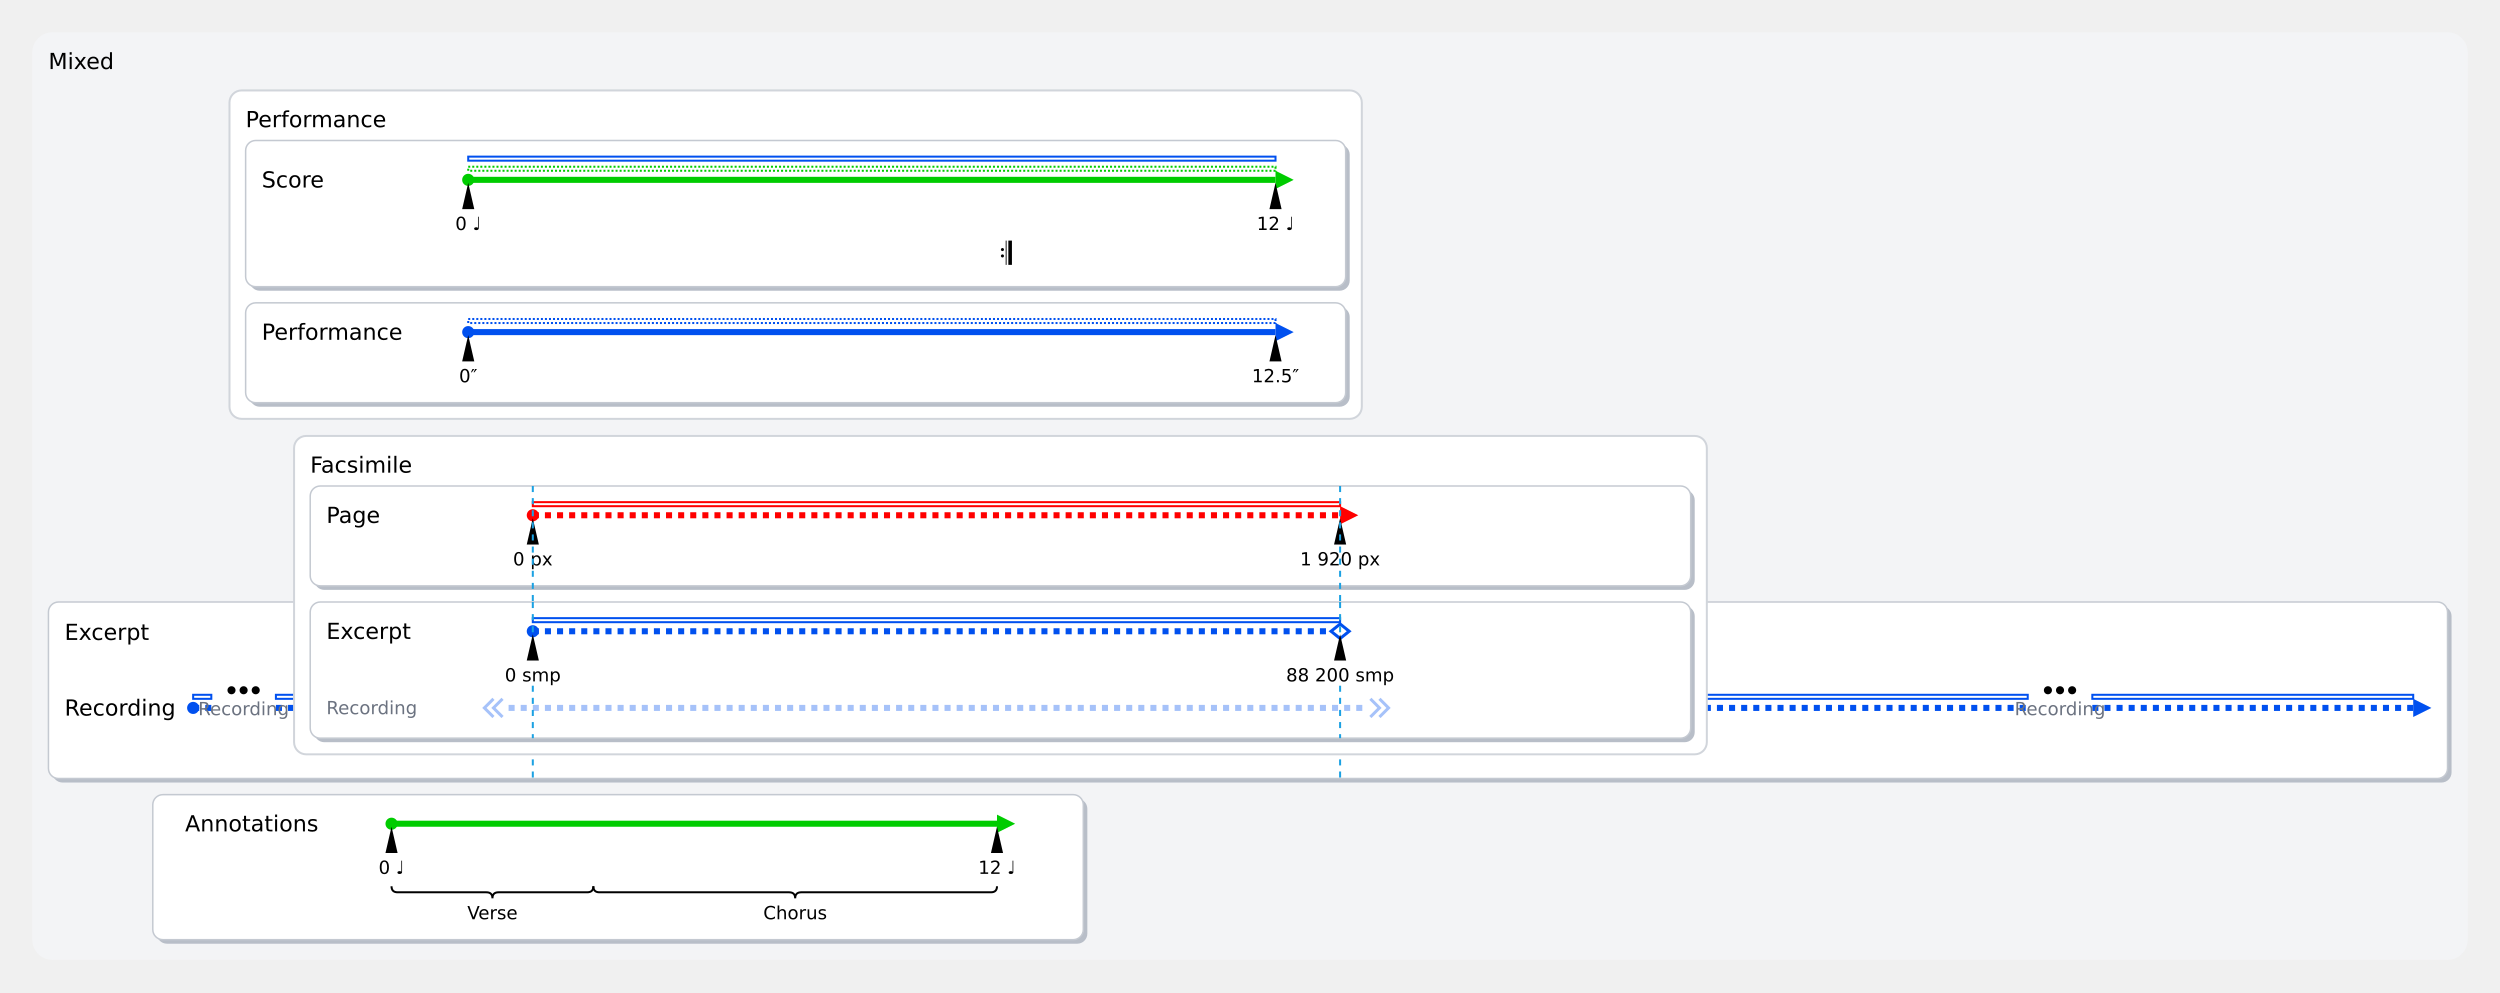
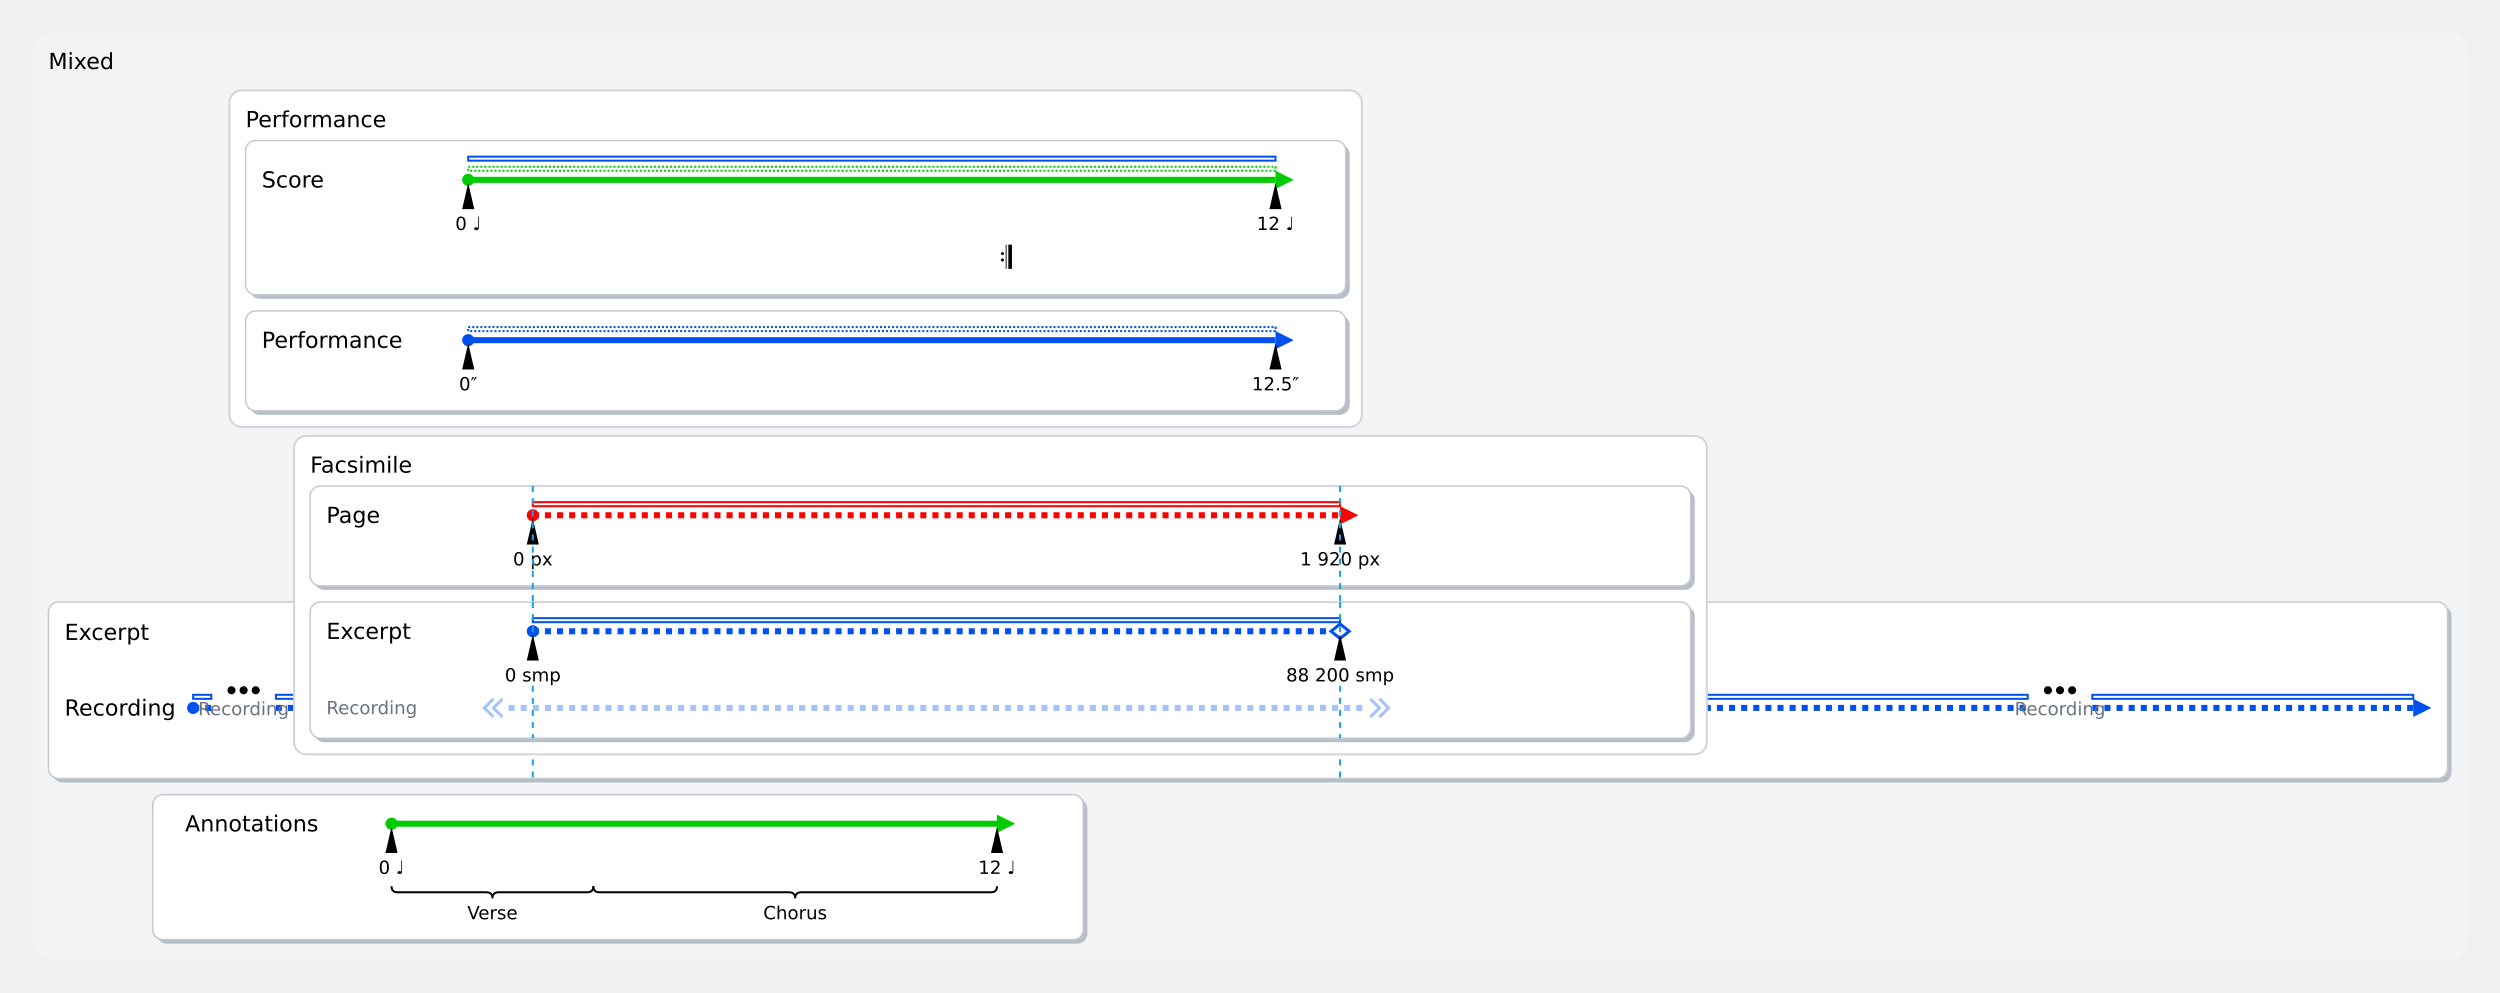
<svg xmlns="http://www.w3.org/2000/svg" width="1238.704" height="491.59" viewBox="0 0 1238.704 491.59" font-family="DejaVu Sans, Noto Music" text-rendering="geometricPrecision" style="font-kerning:none;font-variant-ligatures:none">
  <g transform="translate(16 16)">
    <rect x="0" y="0" width="1206.704" height="459.59" rx="10" fill="#F3F4F6" />
    <text data-part="name" x="8" y="18.21" text-anchor="start" font-size="11" fill="#000000">Mixed</text>
    <rect data-id="recording" data-part="card" x="10" y="284.281" width="1188.704" height="87.453" rx="5" fill="#B8BEC8" />
    <rect data-id="recording" data-part="card" x="8" y="282.281" width="1188.704" height="87.453" rx="5" fill="#FFFFFF" stroke="#C4C9D1" stroke-width="0.75" />
    <polygon data-id="cmap_5" points="79.704,328.258 88.701,328.258 88.701,330.258 79.704,330.258" fill="none" stroke="#0050EF" stroke-width="1" />
    <polygon data-id="cmap_5" points="120.706,328.258 988.701,328.258 988.701,330.258 120.706,330.258" fill="none" stroke="#0050EF" stroke-width="1" />
    <polygon data-id="cmap_5" points="1020.706,328.258 1179.704,328.258 1179.704,330.258 1020.706,330.258" fill="none" stroke="#0050EF" stroke-width="1" />
    <polygon data-id="cmap_6" points="247.995,290.781 647.995,290.781 647.995,292.781 247.995,292.781" fill="none" stroke="#0050EF" stroke-width="1" />
    <line data-id="recording" x1="79.704" y1="334.758" x2="88.701" y2="334.758" stroke="#0050EF" stroke-width="3" stroke-dasharray="3 3" />
    <line data-id="recording" x1="120.706" y1="334.758" x2="988.701" y2="334.758" stroke="#0050EF" stroke-width="3" stroke-dasharray="3 3" />
    <line data-id="recording" x1="1020.706" y1="334.758" x2="1179.704" y2="334.758" stroke="#0050EF" stroke-width="3" stroke-dasharray="3 3" />
    <circle data-id="recording" cx="79.704" cy="334.758" r="3" fill="#0050EF" />
    <polygon data-id="recording" points="1188.704,334.758 1179.704,330.258 1179.704,339.258" fill="#0050EF" />
    <line data-id="excerpt" x1="247.995" y1="297.281" x2="643.495" y2="297.281" stroke="#0050EF" stroke-width="3" stroke-dasharray="3 3" />
    <circle data-id="excerpt" cx="247.995" cy="297.281" r="3" fill="#0050EF" />
    <polygon data-id="excerpt" points="643.495,297.281 647.995,293.681 652.495,297.281 647.995,300.881" fill="none" stroke="#0050EF" stroke-width="1.5" />
    <polygon data-id="timestamp_3" points="247.995,298.781 244.995,311.781 250.995,311.781" fill="#000000" />
    <polygon data-id="timestamp_4" points="647.995,298.781 644.995,311.781 650.995,311.781" fill="#000000" />
    <text data-id="excerpt" data-part="name" x="16" y="301.089" text-anchor="start" font-size="11" fill="#000000">Excerpt</text>
    <text data-id="recording" data-part="name" x="16" y="338.566" text-anchor="start" font-size="11" fill="#000000">Recording</text>
    <text data-id="timestamp_3" data-part="coordinate" x="247.995" y="322.135" text-anchor="middle" font-size="9" fill="#000000">0 smp</text>
    <text data-id="timestamp_4" data-part="coordinate" x="647.995" y="322.135" text-anchor="middle" font-size="9" fill="#000000">88 200 smp</text>
    <line data-id="timestamp_3" data-part="line" x1="247.995" y1="282.281" x2="247.995" y2="298.781" stroke="#1BA1E2" stroke-width="1" stroke-dasharray="3 3" />
    <line data-id="timestamp_3" data-part="line" x1="247.995" y1="324.258" x2="247.995" y2="369.734" stroke="#1BA1E2" stroke-width="1" stroke-dasharray="3 3" />
    <line data-id="timestamp_4" data-part="line" x1="647.995" y1="282.281" x2="647.995" y2="298.781" stroke="#1BA1E2" stroke-width="1" stroke-dasharray="3 3" />
    <line data-id="timestamp_4" data-part="line" x1="647.995" y1="324.258" x2="647.995" y2="369.734" stroke="#1BA1E2" stroke-width="1" stroke-dasharray="3 3" />
    <circle data-id="recording" data-part="elision ellipsis" cx="98.704" cy="326.008" r="2" fill="#000000" />
    <circle data-id="recording" data-part="elision ellipsis" cx="104.704" cy="326.008" r="2" fill="#000000" />
    <circle data-id="recording" data-part="elision ellipsis" cx="110.704" cy="326.008" r="2" fill="#000000" />
    <text data-id="recording" data-part="elision name" x="104.704" y="338.362" text-anchor="middle" font-size="9" fill="#6B7280">Recording</text>
    <circle data-id="recording" data-part="elision ellipsis" cx="998.704" cy="326.008" r="2" fill="#000000" />
    <circle data-id="recording" data-part="elision ellipsis" cx="1004.704" cy="326.008" r="2" fill="#000000" />
    <circle data-id="recording" data-part="elision ellipsis" cx="1010.704" cy="326.008" r="2" fill="#000000" />
    <text data-id="recording" data-part="elision name" x="1004.704" y="338.362" text-anchor="middle" font-size="9" fill="#6B7280">Recording</text>
-     <rect data-id="group_1" x="97.704" y="28.805" width="561.052" height="162.727" rx="6" fill="#FFFFFF" stroke="#D1D5DB" stroke-width="1" />
+     <rect data-id="group_1" x="97.704" y="28.805" width="561.052" height="166.727" rx="6" fill="#FFFFFF" stroke="#D1D5DB" stroke-width="1" />
    <text data-id="group_1" data-part="name" x="105.704" y="47.015" text-anchor="start" font-size="11" fill="#000000">Performance</text>
-     <rect data-id="score" data-part="card" x="107.704" y="55.609" width="545.052" height="72.445" rx="5" fill="#B8BEC8" />
-     <rect data-id="score" data-part="card" x="105.704" y="53.609" width="545.052" height="72.445" rx="5" fill="#FFFFFF" stroke="#C4C9D1" stroke-width="0.75" />
+     <rect data-id="score" data-part="card" x="107.704" y="55.609" width="545.052" height="76.445" rx="5" fill="#B8BEC8" />
+     <rect data-id="score" data-part="card" x="105.704" y="53.609" width="545.052" height="76.445" rx="5" fill="#FFFFFF" stroke="#C4C9D1" stroke-width="0.75" />
    <polygon data-id="cmap_1" points="215.995,66.609 615.995,66.609 615.995,68.609 215.995,68.609" fill="none" stroke="#00CC00" stroke-width="1" stroke-dasharray="1 1" />
    <polygon data-id="cmap_2" points="215.995,61.609 615.995,61.609 615.995,63.609 215.995,63.609" fill="none" stroke="#0050EF" stroke-width="1" />
    <line data-id="score" x1="215.995" y1="73.109" x2="615.995" y2="73.109" stroke="#00CC00" stroke-width="3" />
    <circle data-id="score" cx="215.995" cy="73.109" r="3" fill="#00CC00" />
    <polygon data-id="score" points="624.995,73.109 615.995,68.609 615.995,77.609" fill="#00CC00" />
    <polygon data-id="timestamp_9" points="215.995,74.609 212.995,87.609 218.995,87.609" fill="#000000" />
    <polygon data-id="timestamp_10" points="615.995,74.609 612.995,87.609 618.995,87.609" fill="#000000" />
    <text data-id="score" data-part="name" x="113.704" y="76.918" text-anchor="start" font-size="11" fill="#000000">Score</text>
    <text data-id="timestamp_9" data-part="coordinate" x="215.995" y="97.963" text-anchor="middle" font-size="9" fill="#000000">0 ♩</text>
    <text data-id="timestamp_10" data-part="coordinate" x="615.995" y="97.963" text-anchor="middle" font-size="9" fill="#000000">12 ♩</text>
-     <text data-id="jump_1" data-part="symbol" x="482.662" y="115.225" text-anchor="middle" font-size="12" fill="#000000">𝄇</text>
-     <rect data-id="performance" data-part="card" x="107.704" y="136.055" width="545.052" height="49.477" rx="5" fill="#B8BEC8" />
-     <rect data-id="performance" data-part="card" x="105.704" y="134.055" width="545.052" height="49.477" rx="5" fill="#FFFFFF" stroke="#C4C9D1" stroke-width="0.75" />
-     <polygon data-id="cmap_3" points="215.995,142.055 615.995,142.055 615.995,144.055 215.995,144.055" fill="none" stroke="#0050EF" stroke-width="1" stroke-dasharray="1 1" />
-     <line data-id="performance" x1="215.995" y1="148.555" x2="615.995" y2="148.555" stroke="#0050EF" stroke-width="3" />
-     <circle data-id="performance" cx="215.995" cy="148.555" r="3" fill="#0050EF" />
-     <polygon data-id="performance" points="624.995,148.555 615.995,144.055 615.995,153.055" fill="#0050EF" />
-     <polygon data-id="timestamp_7" points="215.995,150.055 212.995,163.055 218.995,163.055" fill="#000000" />
-     <polygon data-id="timestamp_8" points="615.995,150.055 612.995,163.055 618.995,163.055" fill="#000000" />
-     <text data-id="performance" data-part="name" x="113.704" y="152.363" text-anchor="start" font-size="11" fill="#000000">Performance</text>
-     <text data-id="timestamp_7" data-part="coordinate" x="215.995" y="173.409" text-anchor="middle" font-size="9" fill="#000000">0″</text>
-     <text data-id="timestamp_8" data-part="coordinate" x="615.995" y="173.409" text-anchor="middle" font-size="9" fill="#000000">12.5″</text>
+     <text data-id="jump_1" data-part="symbol" x="482.662" y="117.225" text-anchor="middle" font-size="12" fill="#000000">𝄇</text>
+     <rect data-id="performance" data-part="card" x="107.704" y="140.055" width="545.052" height="49.477" rx="5" fill="#B8BEC8" />
+     <rect data-id="performance" data-part="card" x="105.704" y="138.055" width="545.052" height="49.477" rx="5" fill="#FFFFFF" stroke="#C4C9D1" stroke-width="0.75" />
+     <polygon data-id="cmap_3" points="215.995,146.055 615.995,146.055 615.995,148.055 215.995,148.055" fill="none" stroke="#0050EF" stroke-width="1" stroke-dasharray="1 1" />
+     <line data-id="performance" x1="215.995" y1="152.555" x2="615.995" y2="152.555" stroke="#0050EF" stroke-width="3" />
+     <circle data-id="performance" cx="215.995" cy="152.555" r="3" fill="#0050EF" />
+     <polygon data-id="performance" points="624.995,152.555 615.995,148.055 615.995,157.055" fill="#0050EF" />
+     <polygon data-id="timestamp_7" points="215.995,154.055 212.995,167.055 218.995,167.055" fill="#000000" />
+     <polygon data-id="timestamp_8" points="615.995,154.055 612.995,167.055 618.995,167.055" fill="#000000" />
+     <text data-id="performance" data-part="name" x="113.704" y="156.363" text-anchor="start" font-size="11" fill="#000000">Performance</text>
+     <text data-id="timestamp_7" data-part="coordinate" x="215.995" y="177.409" text-anchor="middle" font-size="9" fill="#000000">0″</text>
+     <text data-id="timestamp_8" data-part="coordinate" x="615.995" y="177.409" text-anchor="middle" font-size="9" fill="#000000">12.5″</text>
    <rect data-id="group_2" x="129.704" y="200" width="700" height="157.758" rx="6" fill="#FFFFFF" stroke="#D1D5DB" stroke-width="1" />
    <text data-id="group_2" data-part="name" x="137.704" y="218.21" text-anchor="start" font-size="11" fill="#000000">Facsimile</text>
    <rect data-id="page" data-part="card" x="139.704" y="226.805" width="684" height="49.477" rx="5" fill="#B8BEC8" />
    <rect data-id="page" data-part="card" x="137.704" y="224.805" width="684" height="49.477" rx="5" fill="#FFFFFF" stroke="#C4C9D1" stroke-width="0.75" />
    <polygon data-id="cmap_4" points="247.995,232.805 647.995,232.805 647.995,234.805 247.995,234.805" fill="none" stroke="#FF0000" stroke-width="1" />
    <line data-id="page" x1="247.995" y1="239.305" x2="647.995" y2="239.305" stroke="#FF0000" stroke-width="3" stroke-dasharray="3 3" />
    <circle data-id="page" cx="247.995" cy="239.305" r="3" fill="#FF0000" />
    <polygon data-id="page" points="656.995,239.305 647.995,234.805 647.995,243.805" fill="#FF0000" />
    <polygon data-id="timestamp_5" points="247.995,240.805 244.995,253.805 250.995,253.805" fill="#000000" />
    <polygon data-id="timestamp_6" points="647.995,240.805 644.995,253.805 650.995,253.805" fill="#000000" />
    <text data-id="page" data-part="name" x="145.704" y="243.113" text-anchor="start" font-size="11" fill="#000000">Page</text>
    <text data-id="timestamp_5" data-part="coordinate" x="247.995" y="264.159" text-anchor="middle" font-size="9" fill="#000000">0 px</text>
    <text data-id="timestamp_6" data-part="coordinate" x="647.995" y="264.159" text-anchor="middle" font-size="9" fill="#000000">1 920 px</text>
    <rect data-id="excerpt" data-part="card" x="139.704" y="284.281" width="684" height="67.477" rx="5" fill="#B8BEC8" />
    <rect data-id="excerpt" data-part="card" x="137.704" y="282.281" width="684" height="67.477" rx="5" fill="#FFFFFF" stroke="#C4C9D1" stroke-width="0.75" />
    <polygon data-id="cmap_6" points="247.995,290.281 647.995,290.281 647.995,292.281 247.995,292.281" fill="none" stroke="#0050EF" stroke-width="1" />
    <line data-id="recording" x1="235.995" y1="334.758" x2="659.995" y2="334.758" stroke="#0050EF" stroke-width="3" stroke-dasharray="3 3" opacity="0.35" />
    <polyline data-id="recording" points="232.995,330.258 228.495,334.758 232.995,339.258" fill="none" stroke="#0050EF" stroke-width="1.5" opacity="0.35" />
    <polyline data-id="recording" points="228.495,330.258 223.995,334.758 228.495,339.258" fill="none" stroke="#0050EF" stroke-width="1.5" opacity="0.35" />
    <polyline data-id="recording" points="662.995,330.258 667.495,334.758 662.995,339.258" fill="none" stroke="#0050EF" stroke-width="1.5" opacity="0.35" />
    <polyline data-id="recording" points="667.495,330.258 671.995,334.758 667.495,339.258" fill="none" stroke="#0050EF" stroke-width="1.5" opacity="0.35" />
    <line data-id="excerpt" x1="247.995" y1="296.781" x2="643.495" y2="296.781" stroke="#0050EF" stroke-width="3" stroke-dasharray="3 3" />
    <circle data-id="excerpt" cx="247.995" cy="296.781" r="3" fill="#0050EF" />
    <polygon data-id="excerpt" points="643.495,296.781 647.995,293.181 652.495,296.781 647.995,300.381" fill="none" stroke="#0050EF" stroke-width="1.5" />
    <polygon data-id="timestamp_3" points="247.995,298.281 244.995,311.281 250.995,311.281" fill="#000000" />
    <polygon data-id="timestamp_4" points="647.995,298.281 644.995,311.281 650.995,311.281" fill="#000000" />
    <text data-id="recording" data-part="name" x="145.704" y="337.873" text-anchor="start" font-size="9" fill="#6B7280">Recording</text>
    <text data-id="excerpt" data-part="name" x="145.704" y="300.589" text-anchor="start" font-size="11" fill="#000000">Excerpt</text>
    <text data-id="timestamp_3" data-part="coordinate" x="247.995" y="321.635" text-anchor="middle" font-size="9" fill="#000000">0 smp</text>
    <text data-id="timestamp_4" data-part="coordinate" x="647.995" y="321.635" text-anchor="middle" font-size="9" fill="#000000">88 200 smp</text>
    <line data-id="timestamp_3" data-part="line" x1="247.995" y1="282.281" x2="247.995" y2="298.281" stroke="#1BA1E2" stroke-width="1" stroke-dasharray="3 3" />
    <line data-id="timestamp_3" data-part="line" x1="247.995" y1="323.758" x2="247.995" y2="349.758" stroke="#1BA1E2" stroke-width="1" stroke-dasharray="3 3" />
    <line data-id="timestamp_4" data-part="line" x1="647.995" y1="282.281" x2="647.995" y2="298.281" stroke="#1BA1E2" stroke-width="1" stroke-dasharray="3 3" />
    <line data-id="timestamp_4" data-part="line" x1="647.995" y1="323.758" x2="647.995" y2="349.758" stroke="#1BA1E2" stroke-width="1" stroke-dasharray="3 3" />
    <rect data-id="annotations" data-part="card" x="61.704" y="379.734" width="461.052" height="71.856" rx="5" fill="#B8BEC8" />
    <rect data-id="annotations" data-part="card" x="59.704" y="377.734" width="461.052" height="71.856" rx="5" fill="#FFFFFF" stroke="#C4C9D1" stroke-width="0.75" />
    <path data-id="region_1" d="M177.995 423.113Q177.995 426.113 180.995 426.113L224.995 426.113Q227.995 426.113 227.995 429.113Q227.995 426.113 230.995 426.113L274.995 426.113Q277.995 426.113 277.995 423.113" fill="none" stroke="#000000" stroke-width="1" />
    <path data-id="region_2" d="M277.995 423.113Q277.995 426.113 280.995 426.113L374.995 426.113Q377.995 426.113 377.995 429.113Q377.995 426.113 380.995 426.113L474.995 426.113Q477.995 426.113 477.995 423.113" fill="none" stroke="#000000" stroke-width="1" />
    <line data-id="annotations" x1="177.995" y1="392.137" x2="477.995" y2="392.137" stroke="#00CC00" stroke-width="3" />
    <circle data-id="annotations" cx="177.995" cy="392.137" r="3" fill="#00CC00" />
    <polygon data-id="annotations" points="486.995,392.137 477.995,387.637 477.995,396.637" fill="#00CC00" />
    <polygon data-id="timestamp_1" points="177.995,393.637 174.995,406.637 180.995,406.637" fill="#000000" />
    <polygon data-id="timestamp_2" points="477.995,393.637 474.995,406.637 480.995,406.637" fill="#000000" />
    <text data-id="annotations" data-part="name" x="75.704" y="395.945" text-anchor="start" font-size="11" fill="#000000">Annotations</text>
    <text data-id="timestamp_1" data-part="coordinate" x="177.995" y="416.991" text-anchor="middle" font-size="9" fill="#000000">0 ♩</text>
    <text data-id="timestamp_2" data-part="coordinate" x="477.995" y="416.991" text-anchor="middle" font-size="9" fill="#000000">12 ♩</text>
    <text data-id="region_1" data-part="label" x="227.995" y="439.467" text-anchor="middle" font-size="9" fill="#000000">Verse</text>
    <text data-id="region_2" data-part="label" x="377.995" y="439.467" text-anchor="middle" font-size="9" fill="#000000">Chorus</text>
    <line data-id="timestamp_3" data-part="line" x1="247.995" y1="224.805" x2="247.995" y2="282.281" stroke="#1BA1E2" stroke-width="1" stroke-dasharray="3 3" />
    <line data-id="timestamp_4" data-part="line" x1="647.995" y1="224.805" x2="647.995" y2="282.281" stroke="#1BA1E2" stroke-width="1" stroke-dasharray="3 3" />
  </g>
</svg>
